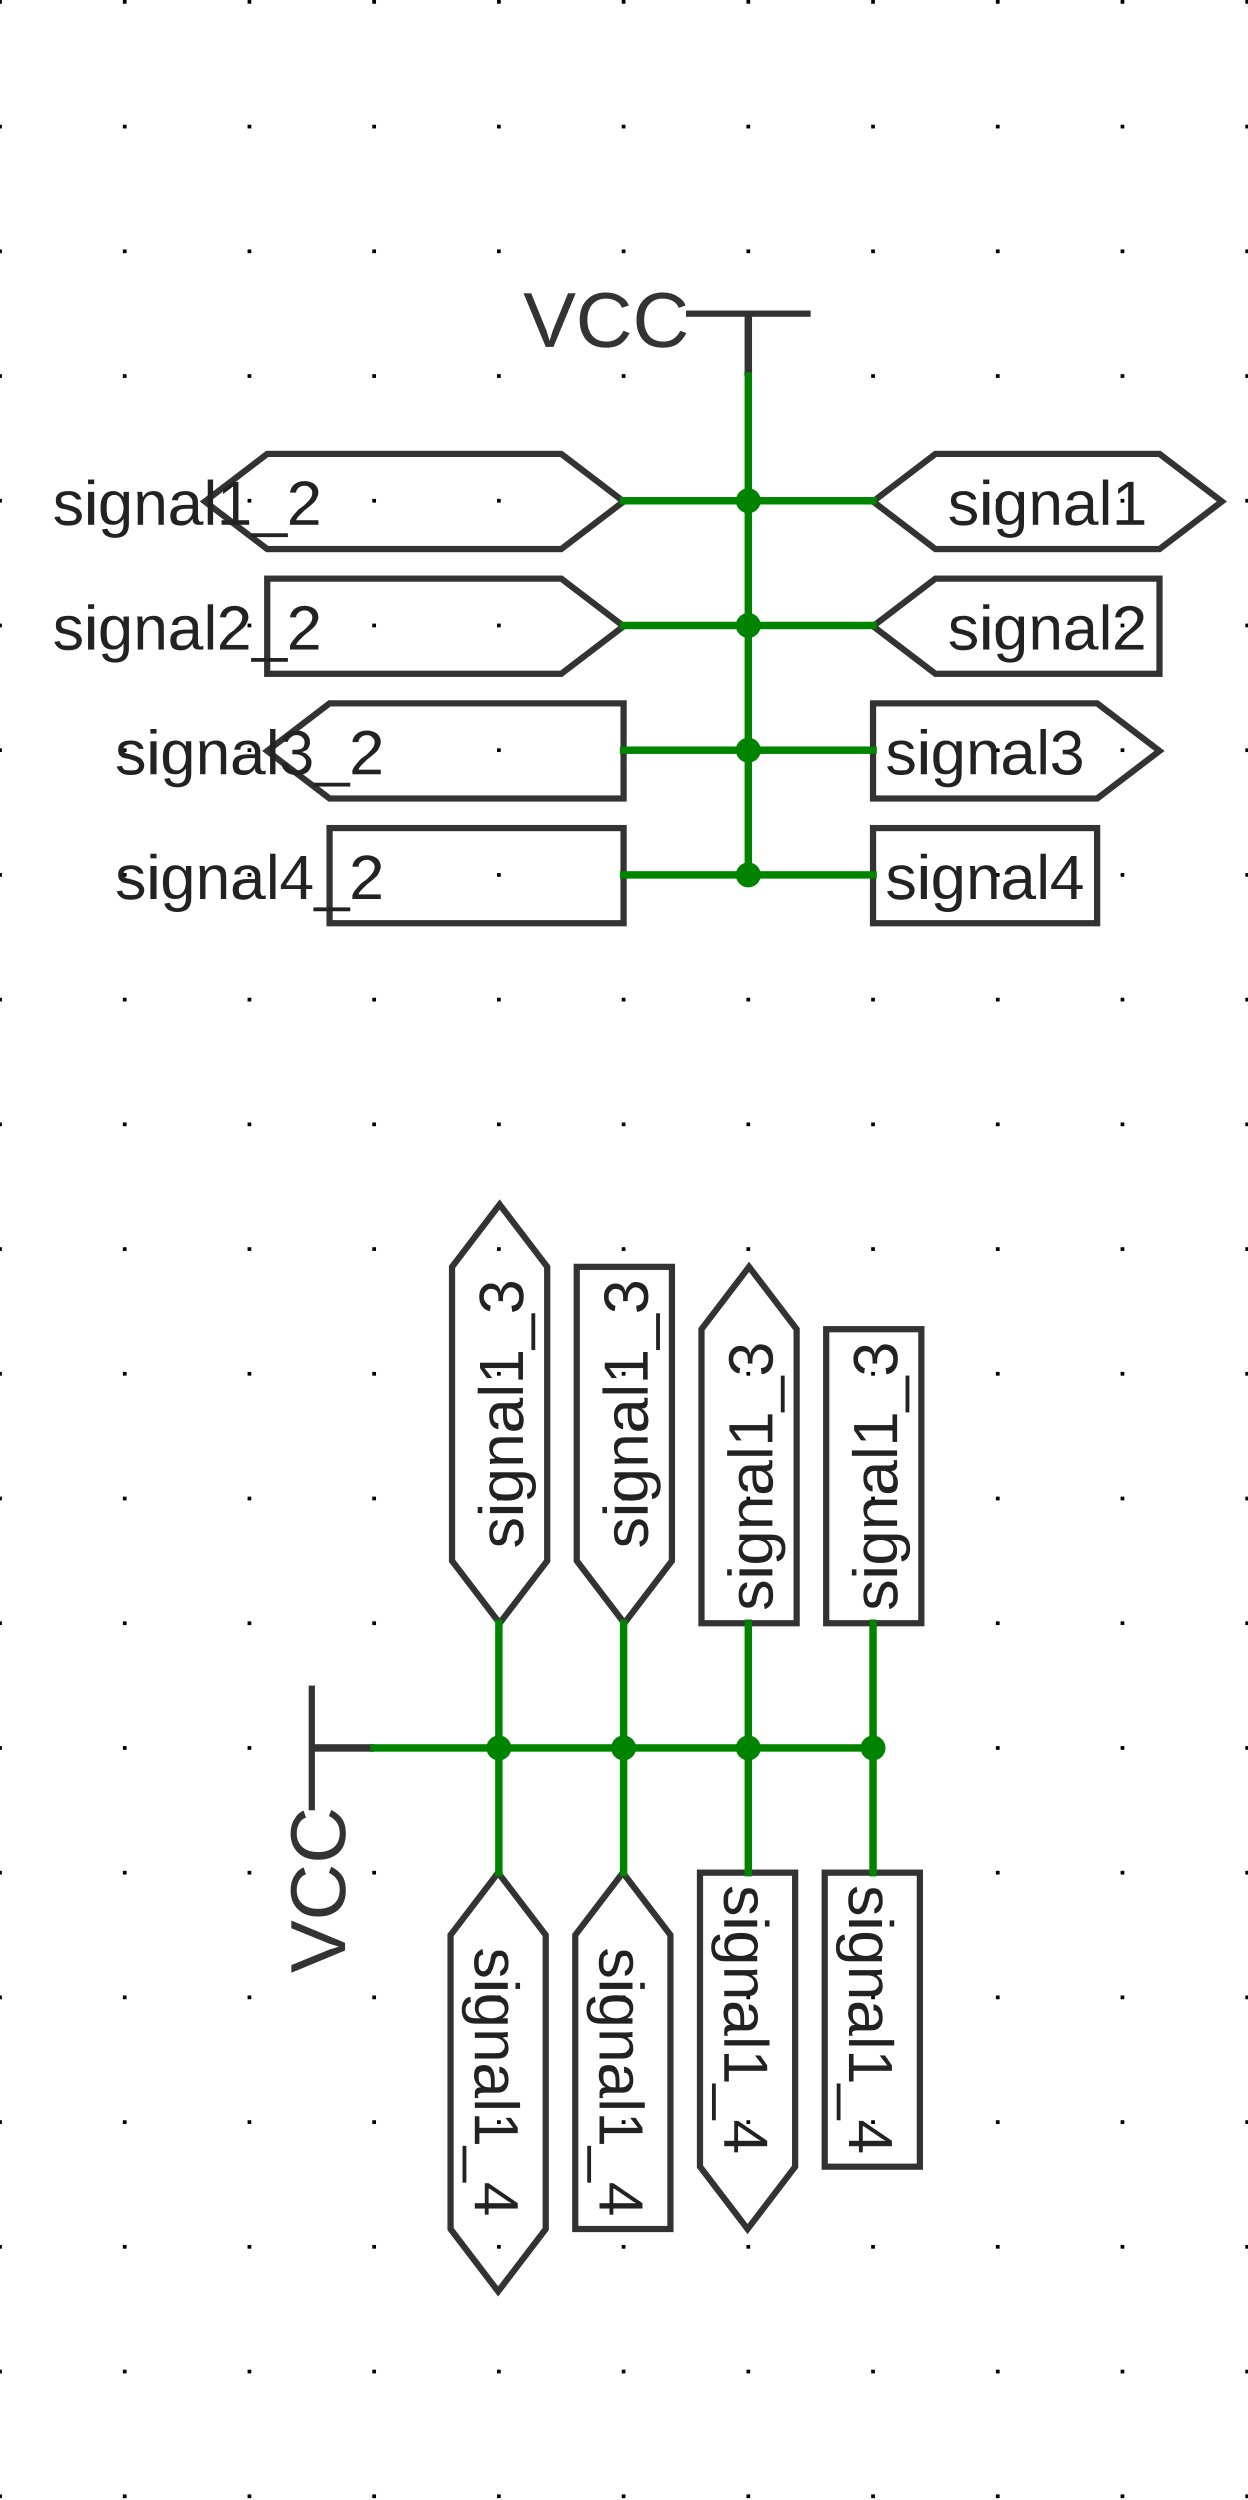
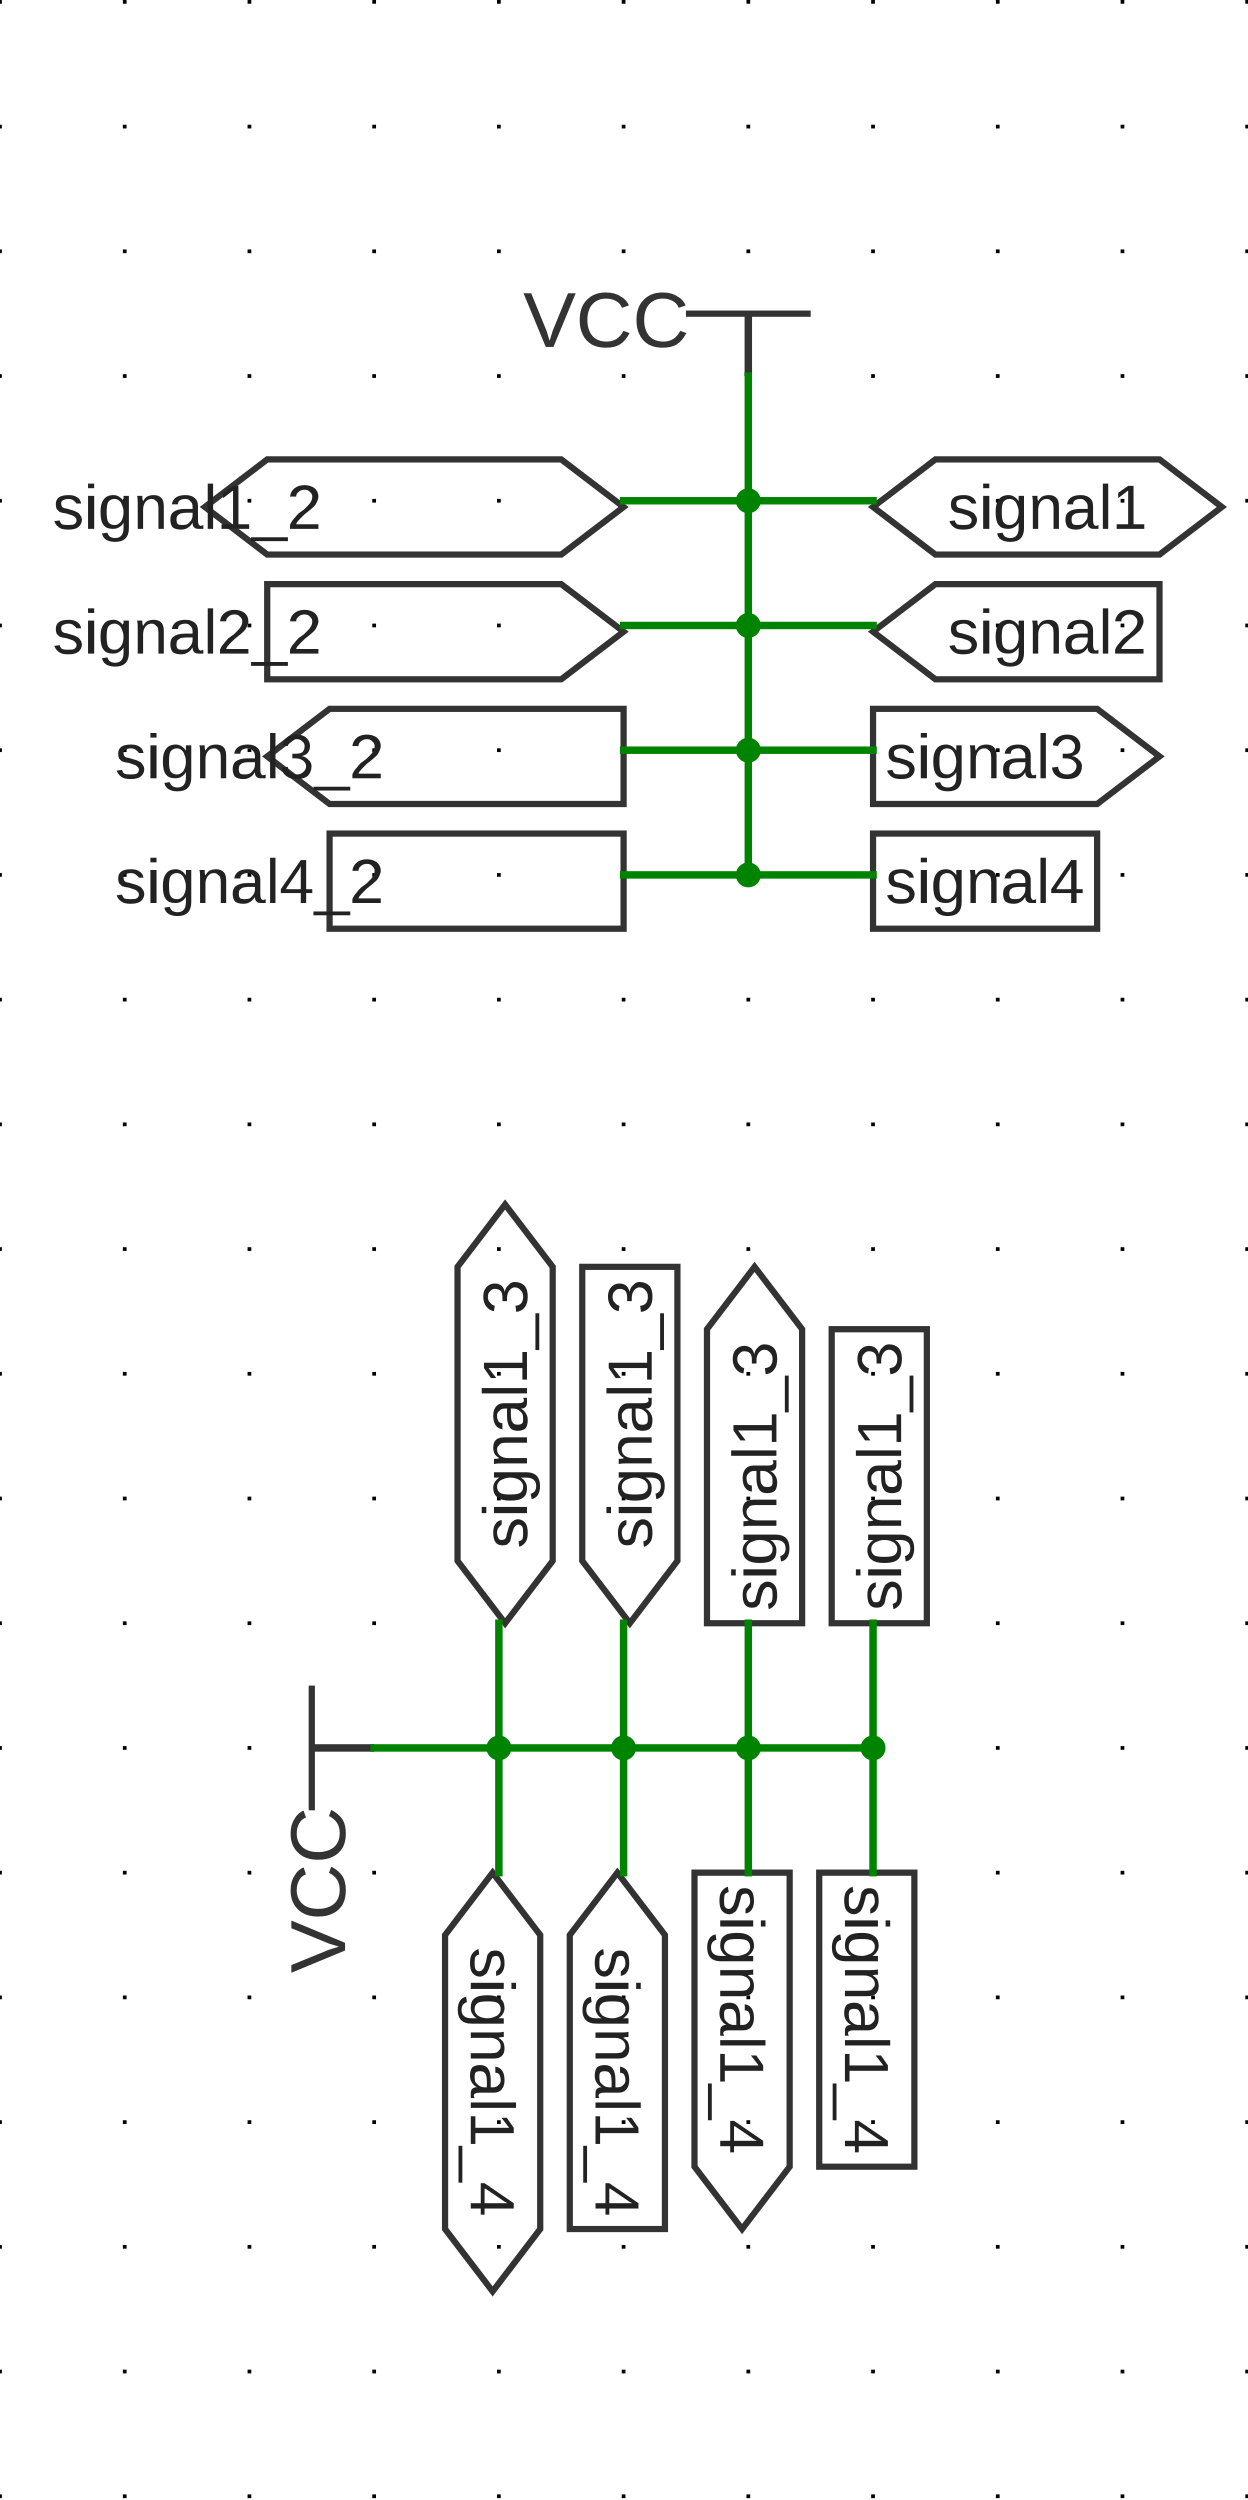
<svg xmlns="http://www.w3.org/2000/svg" xmlns:ns1="http://svgjs.dev/svgjs" version="1.1" width="239.984" height="481.048" viewBox="-2.54 -2.578 25.4 50.914">
  <g id="sheet-0" class="sheet" transform="matrix(1,0,0,1,0,0)">
    <g class="sheet-elements" transform="matrix(1,0,0,1,0,0)">
      <g transform="matrix(1,0,0,1,0,0)" class="grid">
        <path d="M -2.54 -2.578 L -2.54 48.336 M 0 -2.578 L 0 48.336 M 2.54 -2.578 L 2.54 48.336 M 5.08 -2.578 L 5.08 48.336 M 7.62 -2.578 L 7.62 48.336 M 10.16 -2.578 L 10.16 48.336 M 12.7 -2.578 L 12.7 48.336 M 15.24 -2.578 L 15.24 48.336 M 17.78 -2.578 L 17.78 48.336 M 20.32 -2.578 L 20.32 48.336 M 22.86 -2.578 L 22.86 48.336" stroke-dasharray="0.076,2.464" stroke-width="0.076" stroke="#000000" />
      </g>
      <g transform="matrix(1,0,0,1,12.7,3.81)">
        <g>
          <path d="M -1.27 0 L 1.27 0" stroke-width="0.127" stroke="#333333" fill="none" />
          <path d="M 0 1.27 L 0 0" stroke-width="0.152" stroke="#333333" />
          <g transform="matrix(1,0,0,1,0,-0.381)">
            <text fill="#333333" font-family="Arial" font-size="1.6" text-anchor="middle" dominant-baseline="text-top" font-weight="regular" xml:space="preserve" transform="matrix(1,0,0,1,0,0)" ns1:data="{&quot;leading&quot;:&quot;1.3&quot;}">
              <tspan dy="0" x="0" ns1:data="{&quot;newLined&quot;:true}">VCC</tspan>
            </text>
          </g>
        </g>
      </g>
      <g transform="matrix(1,0,0,1,15.24,7.62)">
        <g>
          <path d="M 0 0 L 0 0" stroke-width="0.152" stroke="#333333" />
          <g transform="matrix(1,0,0,1,1.524,0.127)">
-             <path d="M0 0L4.564 0L5.834 0.969L4.564 1.938L0 1.938L-1.27 0.969Z " stroke-width="0.127" stroke="#333333" fill="none" transform="matrix(1,0,0,1,-0.254,-1.080875)" />
-             <text fill="#222222" font-family="Arial" font-size="1.28" text-anchor="start" dominant-baseline="middle" font-weight="regular" xml:space="preserve" transform="matrix(1,0,0,1,0,0)" ns1:data="{&quot;leading&quot;:&quot;1.3&quot;}">
+             <path d="M0 0L4.564 0L5.834 0.969L4.564 1.938L0 1.938L-1.27 0.969Z " stroke-width="0.127" stroke="#333333" fill="none" transform="matrix(1,0,0,1,-0.254,-0.969)" />
+             <text fill="#222222" font-family="Arial" font-size="1.28" text-anchor="start" dominant-baseline="central" font-weight="regular" xml:space="preserve" transform="matrix(1,0,0,1,0,0)" ns1:data="{&quot;leading&quot;:&quot;1.3&quot;}">
              <tspan dy="0" x="0" ns1:data="{&quot;newLined&quot;:true}">signal1</tspan>
            </text>
          </g>
        </g>
      </g>
      <g transform="matrix(1,0,0,1,10.16,7.62)">
        <g>
          <path d="M 0 0 L 0 0" stroke-width="0.152" stroke="#333333" />
          <g transform="matrix(1,0,0,1,-1.524,0.127)">
-             <path d="M0 0L5.988 0L7.258 0.969L5.988 1.938L0 1.938L-1.27 0.969Z " stroke-width="0.127" stroke="#333333" fill="none" transform="matrix(-1,0,0,1,0.254,-1.080875)" />
-             <text fill="#222222" font-family="Arial" font-size="1.28" text-anchor="end" dominant-baseline="middle" font-weight="regular" xml:space="preserve" transform="matrix(1,0,0,1,0,0)" ns1:data="{&quot;leading&quot;:&quot;1.3&quot;}">
+             <path d="M0 0L5.988 0L7.258 0.969L5.988 1.938L0 1.938L-1.27 0.969Z " stroke-width="0.127" stroke="#333333" fill="none" transform="matrix(-1,0,0,1,0.254,-0.969)" />
+             <text fill="#222222" font-family="Arial" font-size="1.28" text-anchor="end" dominant-baseline="central" font-weight="regular" xml:space="preserve" transform="matrix(1,0,0,1,0,0)" ns1:data="{&quot;leading&quot;:&quot;1.3&quot;}">
              <tspan dy="0" x="0" ns1:data="{&quot;newLined&quot;:true}">signal1_2</tspan>
            </text>
          </g>
        </g>
      </g>
      <g transform="matrix(1,0,0,1,15.24,10.16)">
        <g>
          <path d="M 0 0 L 0 0" stroke-width="0.152" stroke="#333333" />
          <g transform="matrix(1,0,0,1,1.524,0.127)">
-             <path d="M0 0L4.564 0L4.564 1.938L0 1.938L-1.27 0.969Z " stroke-width="0.127" stroke="#333333" fill="none" transform="matrix(1,0,0,1,-0.254,-1.080875)" />
-             <text fill="#222222" font-family="Arial" font-size="1.28" text-anchor="start" dominant-baseline="middle" font-weight="regular" xml:space="preserve" transform="matrix(1,0,0,1,0,0)" ns1:data="{&quot;leading&quot;:&quot;1.3&quot;}">
+             <path d="M0 0L4.564 0L4.564 1.938L0 1.938L-1.27 0.969Z " stroke-width="0.127" stroke="#333333" fill="none" transform="matrix(1,0,0,1,-0.254,-0.969)" />
+             <text fill="#222222" font-family="Arial" font-size="1.28" text-anchor="start" dominant-baseline="central" font-weight="regular" xml:space="preserve" transform="matrix(1,0,0,1,0,0)" ns1:data="{&quot;leading&quot;:&quot;1.3&quot;}">
              <tspan dy="0" x="0" ns1:data="{&quot;newLined&quot;:true}">signal2</tspan>
            </text>
          </g>
        </g>
      </g>
      <g transform="matrix(1,0,0,1,10.16,10.16)">
        <g>
          <path d="M 0 0 L 0 0" stroke-width="0.152" stroke="#333333" />
          <g transform="matrix(1,0,0,1,-1.524,0.127)">
-             <path d="M0 0L5.988 0L5.988 1.938L0 1.938L-1.27 0.969Z " stroke-width="0.127" stroke="#333333" fill="none" transform="matrix(-1,0,0,1,0.254,-1.080875)" />
-             <text fill="#222222" font-family="Arial" font-size="1.28" text-anchor="end" dominant-baseline="middle" font-weight="regular" xml:space="preserve" transform="matrix(1,0,0,1,0,0)" ns1:data="{&quot;leading&quot;:&quot;1.3&quot;}">
+             <path d="M0 0L5.988 0L5.988 1.938L0 1.938L-1.27 0.969Z " stroke-width="0.127" stroke="#333333" fill="none" transform="matrix(-1,0,0,1,0.254,-0.969)" />
+             <text fill="#222222" font-family="Arial" font-size="1.28" text-anchor="end" dominant-baseline="central" font-weight="regular" xml:space="preserve" transform="matrix(1,0,0,1,0,0)" ns1:data="{&quot;leading&quot;:&quot;1.3&quot;}">
              <tspan dy="0" x="0" ns1:data="{&quot;newLined&quot;:true}">signal2_2</tspan>
            </text>
          </g>
        </g>
      </g>
      <g transform="matrix(1,0,0,1,15.24,12.7)">
        <g>
          <path d="M 0 0 L 0 0" stroke-width="0.152" stroke="#333333" />
          <g transform="matrix(1,0,0,1,0.254,0.127)">
-             <path d="M0 0L4.564 0L5.834 0.969L4.564 1.938L0 1.938Z " stroke-width="0.127" stroke="#333333" fill="none" transform="matrix(1,0,0,1,-0.254,-1.080875)" />
-             <text fill="#222222" font-family="Arial" font-size="1.28" text-anchor="start" dominant-baseline="middle" font-weight="regular" xml:space="preserve" transform="matrix(1,0,0,1,0,0)" ns1:data="{&quot;leading&quot;:&quot;1.3&quot;}">
+             <path d="M0 0L4.564 0L5.834 0.969L4.564 1.938L0 1.938Z " stroke-width="0.127" stroke="#333333" fill="none" transform="matrix(1,0,0,1,-0.254,-0.969)" />
+             <text fill="#222222" font-family="Arial" font-size="1.28" text-anchor="start" dominant-baseline="central" font-weight="regular" xml:space="preserve" transform="matrix(1,0,0,1,0,0)" ns1:data="{&quot;leading&quot;:&quot;1.3&quot;}">
              <tspan dy="0" x="0" ns1:data="{&quot;newLined&quot;:true}">signal3</tspan>
            </text>
          </g>
        </g>
      </g>
      <g transform="matrix(1,0,0,1,10.16,12.7)">
        <g>
          <path d="M 0 0 L 0 0" stroke-width="0.152" stroke="#333333" />
          <g transform="matrix(1,0,0,1,-0.254,0.127)">
-             <path d="M0 0L5.988 0L7.258 0.969L5.988 1.938L0 1.938Z " stroke-width="0.127" stroke="#333333" fill="none" transform="matrix(-1,0,0,1,0.254,-1.080875)" />
-             <text fill="#222222" font-family="Arial" font-size="1.28" text-anchor="end" dominant-baseline="middle" font-weight="regular" xml:space="preserve" transform="matrix(1,0,0,1,0,0)" ns1:data="{&quot;leading&quot;:&quot;1.3&quot;}">
+             <path d="M0 0L5.988 0L7.258 0.969L5.988 1.938L0 1.938Z " stroke-width="0.127" stroke="#333333" fill="none" transform="matrix(-1,0,0,1,0.254,-0.969)" />
+             <text fill="#222222" font-family="Arial" font-size="1.28" text-anchor="end" dominant-baseline="central" font-weight="regular" xml:space="preserve" transform="matrix(1,0,0,1,0,0)" ns1:data="{&quot;leading&quot;:&quot;1.3&quot;}">
              <tspan dy="0" x="0" ns1:data="{&quot;newLined&quot;:true}">signal3_2</tspan>
            </text>
          </g>
        </g>
      </g>
      <g transform="matrix(1,0,0,1,15.24,15.24)">
        <g>
          <path d="M 0 0 L 0 0" stroke-width="0.152" stroke="#333333" />
          <g transform="matrix(1,0,0,1,0.254,0.127)">
-             <path d="M0 0L4.564 0L4.564 1.938L0 1.938Z " stroke-width="0.127" stroke="#333333" fill="none" transform="matrix(1,0,0,1,-0.254,-1.080875)" />
-             <text fill="#222222" font-family="Arial" font-size="1.28" text-anchor="start" dominant-baseline="middle" font-weight="regular" xml:space="preserve" transform="matrix(1,0,0,1,0,0)" ns1:data="{&quot;leading&quot;:&quot;1.3&quot;}">
+             <path d="M0 0L4.564 0L4.564 1.938L0 1.938Z " stroke-width="0.127" stroke="#333333" fill="none" transform="matrix(1,0,0,1,-0.254,-0.969)" />
+             <text fill="#222222" font-family="Arial" font-size="1.28" text-anchor="start" dominant-baseline="central" font-weight="regular" xml:space="preserve" transform="matrix(1,0,0,1,0,0)" ns1:data="{&quot;leading&quot;:&quot;1.3&quot;}">
              <tspan dy="0" x="0" ns1:data="{&quot;newLined&quot;:true}">signal4</tspan>
            </text>
          </g>
        </g>
      </g>
      <g transform="matrix(1,0,0,1,10.16,15.24)">
        <g>
          <path d="M 0 0 L 0 0" stroke-width="0.152" stroke="#333333" />
          <g transform="matrix(1,0,0,1,-0.254,0.127)">
-             <path d="M0 0L5.988 0L5.988 1.938L0 1.938Z " stroke-width="0.127" stroke="#333333" fill="none" transform="matrix(-1,0,0,1,0.254,-1.080875)" />
-             <text fill="#222222" font-family="Arial" font-size="1.28" text-anchor="end" dominant-baseline="middle" font-weight="regular" xml:space="preserve" transform="matrix(1,0,0,1,0,0)" ns1:data="{&quot;leading&quot;:&quot;1.3&quot;}">
+             <path d="M0 0L5.988 0L5.988 1.938L0 1.938Z " stroke-width="0.127" stroke="#333333" fill="none" transform="matrix(-1,0,0,1,0.254,-0.969)" />
+             <text fill="#222222" font-family="Arial" font-size="1.28" text-anchor="end" dominant-baseline="central" font-weight="regular" xml:space="preserve" transform="matrix(1,0,0,1,0,0)" ns1:data="{&quot;leading&quot;:&quot;1.3&quot;}">
              <tspan dy="0" x="0" ns1:data="{&quot;newLined&quot;:true}">signal4_2</tspan>
            </text>
          </g>
        </g>
      </g>
      <g transform="matrix(1,0,0,1,3.81,33.02)">
        <g>
          <path d="M 0 1.27 L 0 -1.27" stroke-width="0.127" stroke="#333333" fill="none" />
          <path d="M 1.27 0 L 0 0" stroke-width="0.152" stroke="#333333" />
          <g transform="matrix(0,-1,1,0,-0.381,0)">
            <text fill="#333333" font-family="Arial" font-size="1.6" text-anchor="middle" dominant-baseline="text-top" font-weight="regular" xml:space="preserve" transform="matrix(1,0,0,1,0,0)" ns1:data="{&quot;leading&quot;:&quot;1.3&quot;}">
              <tspan dy="0" x="0" ns1:data="{&quot;newLined&quot;:true}">VCC</tspan>
            </text>
          </g>
        </g>
      </g>
      <g transform="matrix(1,0,0,1,7.62,30.48)">
        <g>
          <path d="M 0 0 L 0 0" stroke-width="0.152" stroke="#333333" />
          <g transform="matrix(0,-1,1,0,0.127,-1.524)">
-             <path d="M0 0L5.988 0L7.258 0.969L5.988 1.938L0 1.938L-1.27 0.969Z " stroke-width="0.127" stroke="#333333" fill="none" transform="matrix(1,0,0,1,-0.254,-1.080875)" />
-             <text fill="#222222" font-family="Arial" font-size="1.28" text-anchor="start" dominant-baseline="middle" font-weight="regular" xml:space="preserve" transform="matrix(1,0,0,1,0,0)" ns1:data="{&quot;leading&quot;:&quot;1.3&quot;}">
+             <path d="M0 0L5.988 0L7.258 0.969L5.988 1.938L0 1.938L-1.27 0.969Z " stroke-width="0.127" stroke="#333333" fill="none" transform="matrix(1,0,0,1,-0.254,-0.969)" />
+             <text fill="#222222" font-family="Arial" font-size="1.28" text-anchor="start" dominant-baseline="central" font-weight="regular" xml:space="preserve" transform="matrix(1,0,0,1,0,0)" ns1:data="{&quot;leading&quot;:&quot;1.3&quot;}">
              <tspan dy="0" x="0" ns1:data="{&quot;newLined&quot;:true}">signal1_3</tspan>
            </text>
          </g>
        </g>
      </g>
      <g transform="matrix(1,0,0,1,7.62,35.56)">
        <g>
          <path d="M 0 0 L 0 0" stroke-width="0.152" stroke="#333333" />
          <g transform="matrix(0,1,-1,0,-0.127,1.524)">
-             <path d="M0 0L5.988 0L7.258 0.969L5.988 1.938L0 1.938L-1.27 0.969Z " stroke-width="0.127" stroke="#333333" fill="none" transform="matrix(1,0,0,1,-0.254,-1.080875)" />
-             <text fill="#222222" font-family="Arial" font-size="1.28" text-anchor="start" dominant-baseline="middle" font-weight="regular" xml:space="preserve" transform="matrix(1,0,0,1,0,0)" ns1:data="{&quot;leading&quot;:&quot;1.3&quot;}">
+             <path d="M0 0L5.988 0L7.258 0.969L5.988 1.938L0 1.938L-1.27 0.969Z " stroke-width="0.127" stroke="#333333" fill="none" transform="matrix(1,0,0,1,-0.254,-0.969)" />
+             <text fill="#222222" font-family="Arial" font-size="1.28" text-anchor="start" dominant-baseline="central" font-weight="regular" xml:space="preserve" transform="matrix(1,0,0,1,0,0)" ns1:data="{&quot;leading&quot;:&quot;1.3&quot;}">
              <tspan dy="0" x="0" ns1:data="{&quot;newLined&quot;:true}">signal1_4</tspan>
            </text>
          </g>
        </g>
      </g>
      <g transform="matrix(1,0,0,1,10.16,30.48)">
        <g>
          <path d="M 0 0 L 0 0" stroke-width="0.152" stroke="#333333" />
          <g transform="matrix(0,-1,1,0,0.127,-1.524)">
-             <path d="M0 0L5.988 0L5.988 1.938L0 1.938L-1.27 0.969Z " stroke-width="0.127" stroke="#333333" fill="none" transform="matrix(1,0,0,1,-0.254,-1.080875)" />
-             <text fill="#222222" font-family="Arial" font-size="1.28" text-anchor="start" dominant-baseline="middle" font-weight="regular" xml:space="preserve" transform="matrix(1,0,0,1,0,0)" ns1:data="{&quot;leading&quot;:&quot;1.3&quot;}">
+             <path d="M0 0L5.988 0L5.988 1.938L0 1.938L-1.27 0.969Z " stroke-width="0.127" stroke="#333333" fill="none" transform="matrix(1,0,0,1,-0.254,-0.969)" />
+             <text fill="#222222" font-family="Arial" font-size="1.28" text-anchor="start" dominant-baseline="central" font-weight="regular" xml:space="preserve" transform="matrix(1,0,0,1,0,0)" ns1:data="{&quot;leading&quot;:&quot;1.3&quot;}">
              <tspan dy="0" x="0" ns1:data="{&quot;newLined&quot;:true}">signal1_3</tspan>
            </text>
          </g>
        </g>
      </g>
      <g transform="matrix(1,0,0,1,10.16,35.56)">
        <g>
          <path d="M 0 0 L 0 0" stroke-width="0.152" stroke="#333333" />
          <g transform="matrix(0,1,-1,0,-0.127,1.524)">
-             <path d="M0 0L5.988 0L5.988 1.938L0 1.938L-1.27 0.969Z " stroke-width="0.127" stroke="#333333" fill="none" transform="matrix(1,0,0,1,-0.254,-1.080875)" />
-             <text fill="#222222" font-family="Arial" font-size="1.28" text-anchor="start" dominant-baseline="middle" font-weight="regular" xml:space="preserve" transform="matrix(1,0,0,1,0,0)" ns1:data="{&quot;leading&quot;:&quot;1.3&quot;}">
+             <path d="M0 0L5.988 0L5.988 1.938L0 1.938L-1.27 0.969Z " stroke-width="0.127" stroke="#333333" fill="none" transform="matrix(1,0,0,1,-0.254,-0.969)" />
+             <text fill="#222222" font-family="Arial" font-size="1.28" text-anchor="start" dominant-baseline="central" font-weight="regular" xml:space="preserve" transform="matrix(1,0,0,1,0,0)" ns1:data="{&quot;leading&quot;:&quot;1.3&quot;}">
              <tspan dy="0" x="0" ns1:data="{&quot;newLined&quot;:true}">signal1_4</tspan>
            </text>
          </g>
        </g>
      </g>
      <g transform="matrix(1,0,0,1,12.7,30.48)">
        <g>
          <path d="M 0 0 L 0 0" stroke-width="0.152" stroke="#333333" />
          <g transform="matrix(0,-1,1,0,0.127,-0.254)">
-             <path d="M0 0L5.988 0L7.258 0.969L5.988 1.938L0 1.938Z " stroke-width="0.127" stroke="#333333" fill="none" transform="matrix(1,0,0,1,-0.254,-1.080875)" />
-             <text fill="#222222" font-family="Arial" font-size="1.28" text-anchor="start" dominant-baseline="middle" font-weight="regular" xml:space="preserve" transform="matrix(1,0,0,1,0,0)" ns1:data="{&quot;leading&quot;:&quot;1.3&quot;}">
+             <path d="M0 0L5.988 0L7.258 0.969L5.988 1.938L0 1.938Z " stroke-width="0.127" stroke="#333333" fill="none" transform="matrix(1,0,0,1,-0.254,-0.969)" />
+             <text fill="#222222" font-family="Arial" font-size="1.28" text-anchor="start" dominant-baseline="central" font-weight="regular" xml:space="preserve" transform="matrix(1,0,0,1,0,0)" ns1:data="{&quot;leading&quot;:&quot;1.3&quot;}">
              <tspan dy="0" x="0" ns1:data="{&quot;newLined&quot;:true}">signal1_3</tspan>
            </text>
          </g>
        </g>
      </g>
      <g transform="matrix(1,0,0,1,12.7,35.56)">
        <g>
          <path d="M 0 0 L 0 0" stroke-width="0.152" stroke="#333333" />
          <g transform="matrix(0,1,-1,0,-0.127,0.254)">
-             <path d="M0 0L5.988 0L7.258 0.969L5.988 1.938L0 1.938Z " stroke-width="0.127" stroke="#333333" fill="none" transform="matrix(1,0,0,1,-0.254,-1.080875)" />
-             <text fill="#222222" font-family="Arial" font-size="1.28" text-anchor="start" dominant-baseline="middle" font-weight="regular" xml:space="preserve" transform="matrix(1,0,0,1,0,0)" ns1:data="{&quot;leading&quot;:&quot;1.3&quot;}">
+             <path d="M0 0L5.988 0L7.258 0.969L5.988 1.938L0 1.938Z " stroke-width="0.127" stroke="#333333" fill="none" transform="matrix(1,0,0,1,-0.254,-0.969)" />
+             <text fill="#222222" font-family="Arial" font-size="1.28" text-anchor="start" dominant-baseline="central" font-weight="regular" xml:space="preserve" transform="matrix(1,0,0,1,0,0)" ns1:data="{&quot;leading&quot;:&quot;1.3&quot;}">
              <tspan dy="0" x="0" ns1:data="{&quot;newLined&quot;:true}">signal1_4</tspan>
            </text>
          </g>
        </g>
      </g>
      <g transform="matrix(1,0,0,1,15.24,30.48)">
        <g>
          <path d="M 0 0 L 0 0" stroke-width="0.152" stroke="#333333" />
          <g transform="matrix(0,-1,1,0,0.127,-0.254)">
-             <path d="M0 0L5.988 0L5.988 1.938L0 1.938Z " stroke-width="0.127" stroke="#333333" fill="none" transform="matrix(1,0,0,1,-0.254,-1.080875)" />
-             <text fill="#222222" font-family="Arial" font-size="1.28" text-anchor="start" dominant-baseline="middle" font-weight="regular" xml:space="preserve" transform="matrix(1,0,0,1,0,0)" ns1:data="{&quot;leading&quot;:&quot;1.3&quot;}">
+             <path d="M0 0L5.988 0L5.988 1.938L0 1.938Z " stroke-width="0.127" stroke="#333333" fill="none" transform="matrix(1,0,0,1,-0.254,-0.969)" />
+             <text fill="#222222" font-family="Arial" font-size="1.28" text-anchor="start" dominant-baseline="central" font-weight="regular" xml:space="preserve" transform="matrix(1,0,0,1,0,0)" ns1:data="{&quot;leading&quot;:&quot;1.3&quot;}">
              <tspan dy="0" x="0" ns1:data="{&quot;newLined&quot;:true}">signal1_3</tspan>
            </text>
          </g>
        </g>
      </g>
      <g transform="matrix(1,0,0,1,15.24,35.56)">
        <g>
          <path d="M 0 0 L 0 0" stroke-width="0.152" stroke="#333333" />
          <g transform="matrix(0,1,-1,0,-0.127,0.254)">
-             <path d="M0 0L5.988 0L5.988 1.938L0 1.938Z " stroke-width="0.127" stroke="#333333" fill="none" transform="matrix(1,0,0,1,-0.254,-1.080875)" />
-             <text fill="#222222" font-family="Arial" font-size="1.28" text-anchor="start" dominant-baseline="middle" font-weight="regular" xml:space="preserve" transform="matrix(1,0,0,1,0,0)" ns1:data="{&quot;leading&quot;:&quot;1.3&quot;}">
+             <path d="M0 0L5.988 0L5.988 1.938L0 1.938Z " stroke-width="0.127" stroke="#333333" fill="none" transform="matrix(1,0,0,1,-0.254,-0.969)" />
+             <text fill="#222222" font-family="Arial" font-size="1.28" text-anchor="start" dominant-baseline="central" font-weight="regular" xml:space="preserve" transform="matrix(1,0,0,1,0,0)" ns1:data="{&quot;leading&quot;:&quot;1.3&quot;}">
              <tspan dy="0" x="0" ns1:data="{&quot;newLined&quot;:true}">signal1_4</tspan>
            </text>
          </g>
        </g>
      </g>
      <g>
        <line x1="12.7" y1="5.08" x2="12.7" y2="7.62" stroke-linecap="square" stroke-width="0.152" stroke="#008400" fill="none" />
        <line x1="12.7" y1="7.62" x2="15.24" y2="7.62" stroke-linecap="square" stroke-width="0.152" stroke="#008400" fill="none" />
        <line x1="12.7" y1="7.62" x2="10.16" y2="7.62" stroke-linecap="square" stroke-width="0.152" stroke="#008400" fill="none" />
        <line x1="12.7" y1="7.62" x2="12.7" y2="10.16" stroke-linecap="square" stroke-width="0.152" stroke="#008400" fill="none" />
        <line x1="12.7" y1="10.16" x2="15.24" y2="10.16" stroke-linecap="square" stroke-width="0.152" stroke="#008400" fill="none" />
        <line x1="12.7" y1="10.16" x2="10.16" y2="10.16" stroke-linecap="square" stroke-width="0.152" stroke="#008400" fill="none" />
        <line x1="12.7" y1="10.16" x2="12.7" y2="12.7" stroke-linecap="square" stroke-width="0.152" stroke="#008400" fill="none" />
        <line x1="12.7" y1="12.7" x2="15.24" y2="12.7" stroke-linecap="square" stroke-width="0.152" stroke="#008400" fill="none" />
        <line x1="12.7" y1="12.7" x2="10.16" y2="12.7" stroke-linecap="square" stroke-width="0.152" stroke="#008400" fill="none" />
        <line x1="12.7" y1="12.7" x2="12.7" y2="15.24" stroke-linecap="square" stroke-width="0.152" stroke="#008400" fill="none" />
        <line x1="12.7" y1="15.24" x2="15.24" y2="15.24" stroke-linecap="square" stroke-width="0.152" stroke="#008400" fill="none" />
        <line x1="12.7" y1="15.24" x2="10.16" y2="15.24" stroke-linecap="square" stroke-width="0.152" stroke="#008400" fill="none" />
        <line x1="5.08" y1="33.02" x2="7.62" y2="33.02" stroke-linecap="square" stroke-width="0.152" stroke="#008400" fill="none" />
        <line x1="7.62" y1="33.02" x2="7.62" y2="30.48" stroke-linecap="square" stroke-width="0.152" stroke="#008400" fill="none" />
        <line x1="7.62" y1="33.02" x2="7.62" y2="35.56" stroke-linecap="square" stroke-width="0.152" stroke="#008400" fill="none" />
        <line x1="7.62" y1="33.02" x2="10.16" y2="33.02" stroke-linecap="square" stroke-width="0.152" stroke="#008400" fill="none" />
        <line x1="10.16" y1="33.02" x2="10.16" y2="30.48" stroke-linecap="square" stroke-width="0.152" stroke="#008400" fill="none" />
        <line x1="10.16" y1="33.02" x2="10.16" y2="35.56" stroke-linecap="square" stroke-width="0.152" stroke="#008400" fill="none" />
        <line x1="10.16" y1="33.02" x2="12.7" y2="33.02" stroke-linecap="square" stroke-width="0.152" stroke="#008400" fill="none" />
        <line x1="12.7" y1="33.02" x2="12.7" y2="30.48" stroke-linecap="square" stroke-width="0.152" stroke="#008400" fill="none" />
        <line x1="12.7" y1="33.02" x2="12.7" y2="35.56" stroke-linecap="square" stroke-width="0.152" stroke="#008400" fill="none" />
        <line x1="12.7" y1="33.02" x2="15.24" y2="33.02" stroke-linecap="square" stroke-width="0.152" stroke="#008400" fill="none" />
        <line x1="15.24" y1="33.02" x2="15.24" y2="30.48" stroke-linecap="square" stroke-width="0.152" stroke="#008400" fill="none" />
        <line x1="15.24" y1="33.02" x2="15.24" y2="35.56" stroke-linecap="square" stroke-width="0.152" stroke="#008400" fill="none" />
        <circle r="0.254" cx="0.254" cy="0.254" transform="matrix(1,0,0,1,12.446,7.366)" fill="#008400" stroke="none" />
        <circle r="0.254" cx="0.254" cy="0.254" transform="matrix(1,0,0,1,12.446,9.906)" fill="#008400" stroke="none" />
        <circle r="0.254" cx="0.254" cy="0.254" transform="matrix(1,0,0,1,12.446,12.446)" fill="#008400" stroke="none" />
        <circle r="0.254" cx="0.254" cy="0.254" transform="matrix(1,0,0,1,12.446,14.986)" fill="#008400" stroke="none" />
        <circle r="0.254" cx="0.254" cy="0.254" transform="matrix(1,0,0,1,7.366,32.766)" fill="#008400" stroke="none" />
        <circle r="0.254" cx="0.254" cy="0.254" transform="matrix(1,0,0,1,9.906,32.766)" fill="#008400" stroke="none" />
        <circle r="0.254" cx="0.254" cy="0.254" transform="matrix(1,0,0,1,12.446,32.766)" fill="#008400" stroke="none" />
        <circle r="0.254" cx="0.254" cy="0.254" transform="matrix(1,0,0,1,14.986,32.766)" fill="#008400" stroke="none" />
      </g>
      <g />
    </g>
  </g>
</svg>
